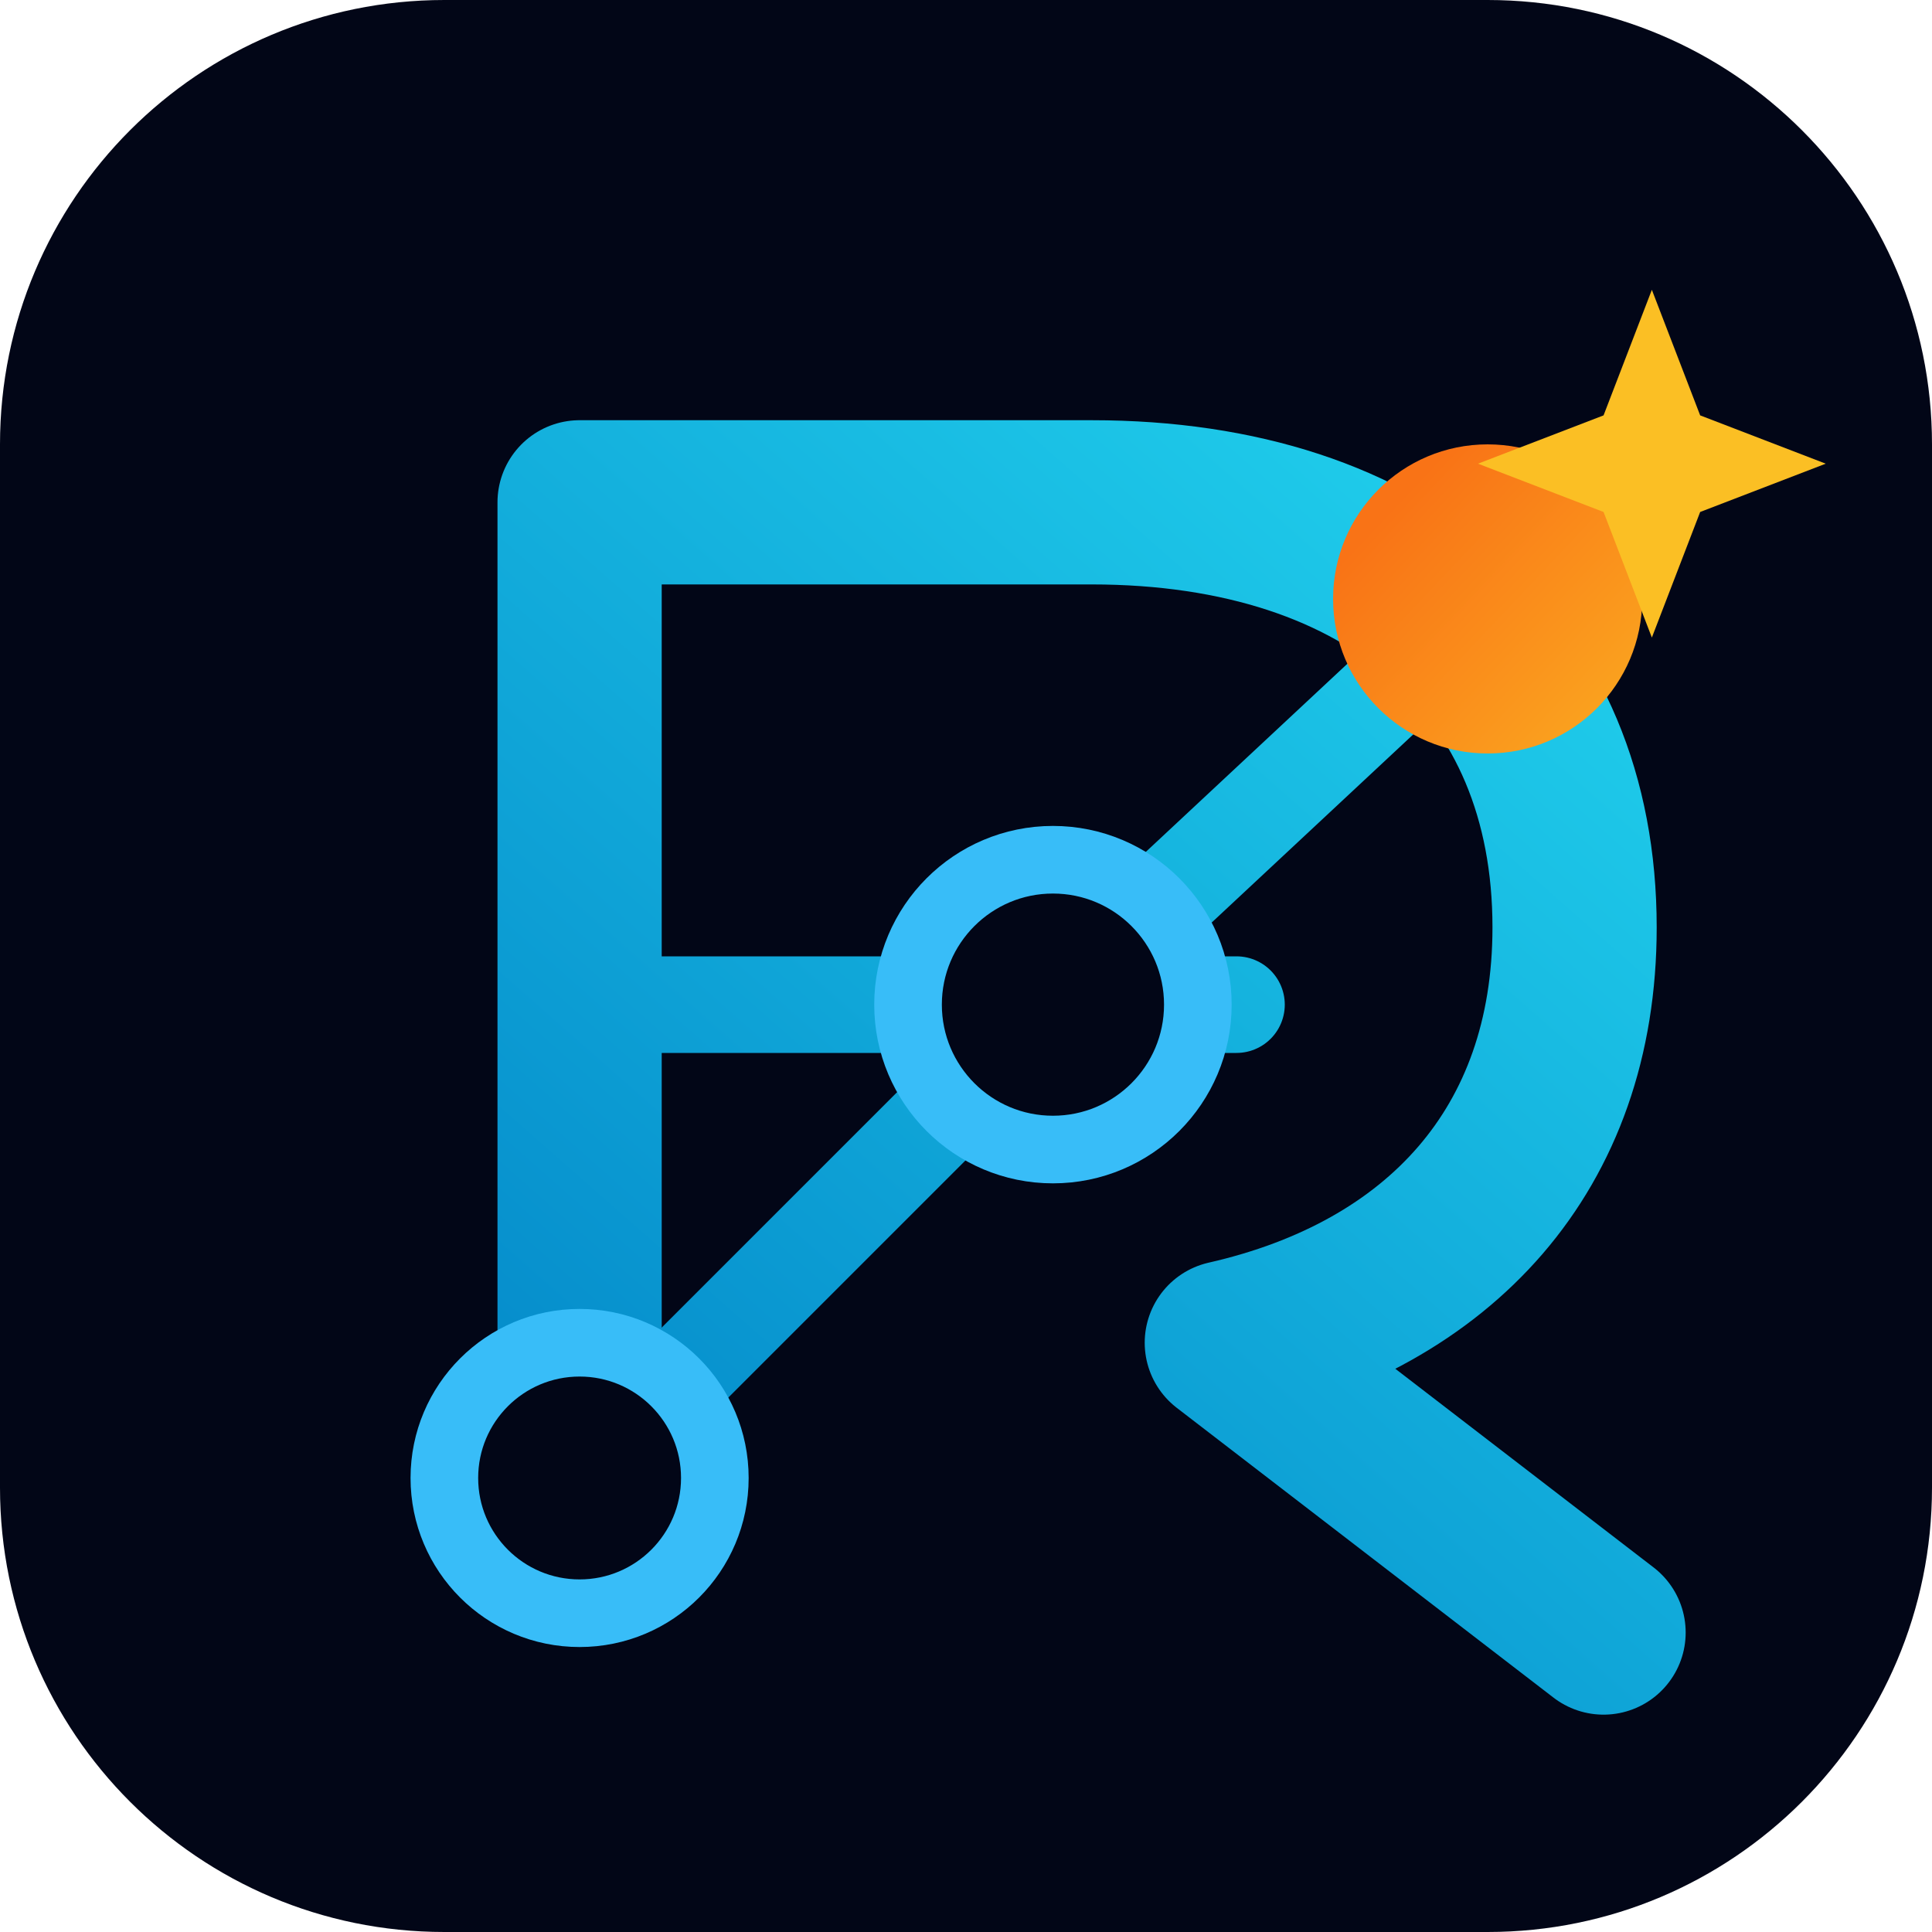
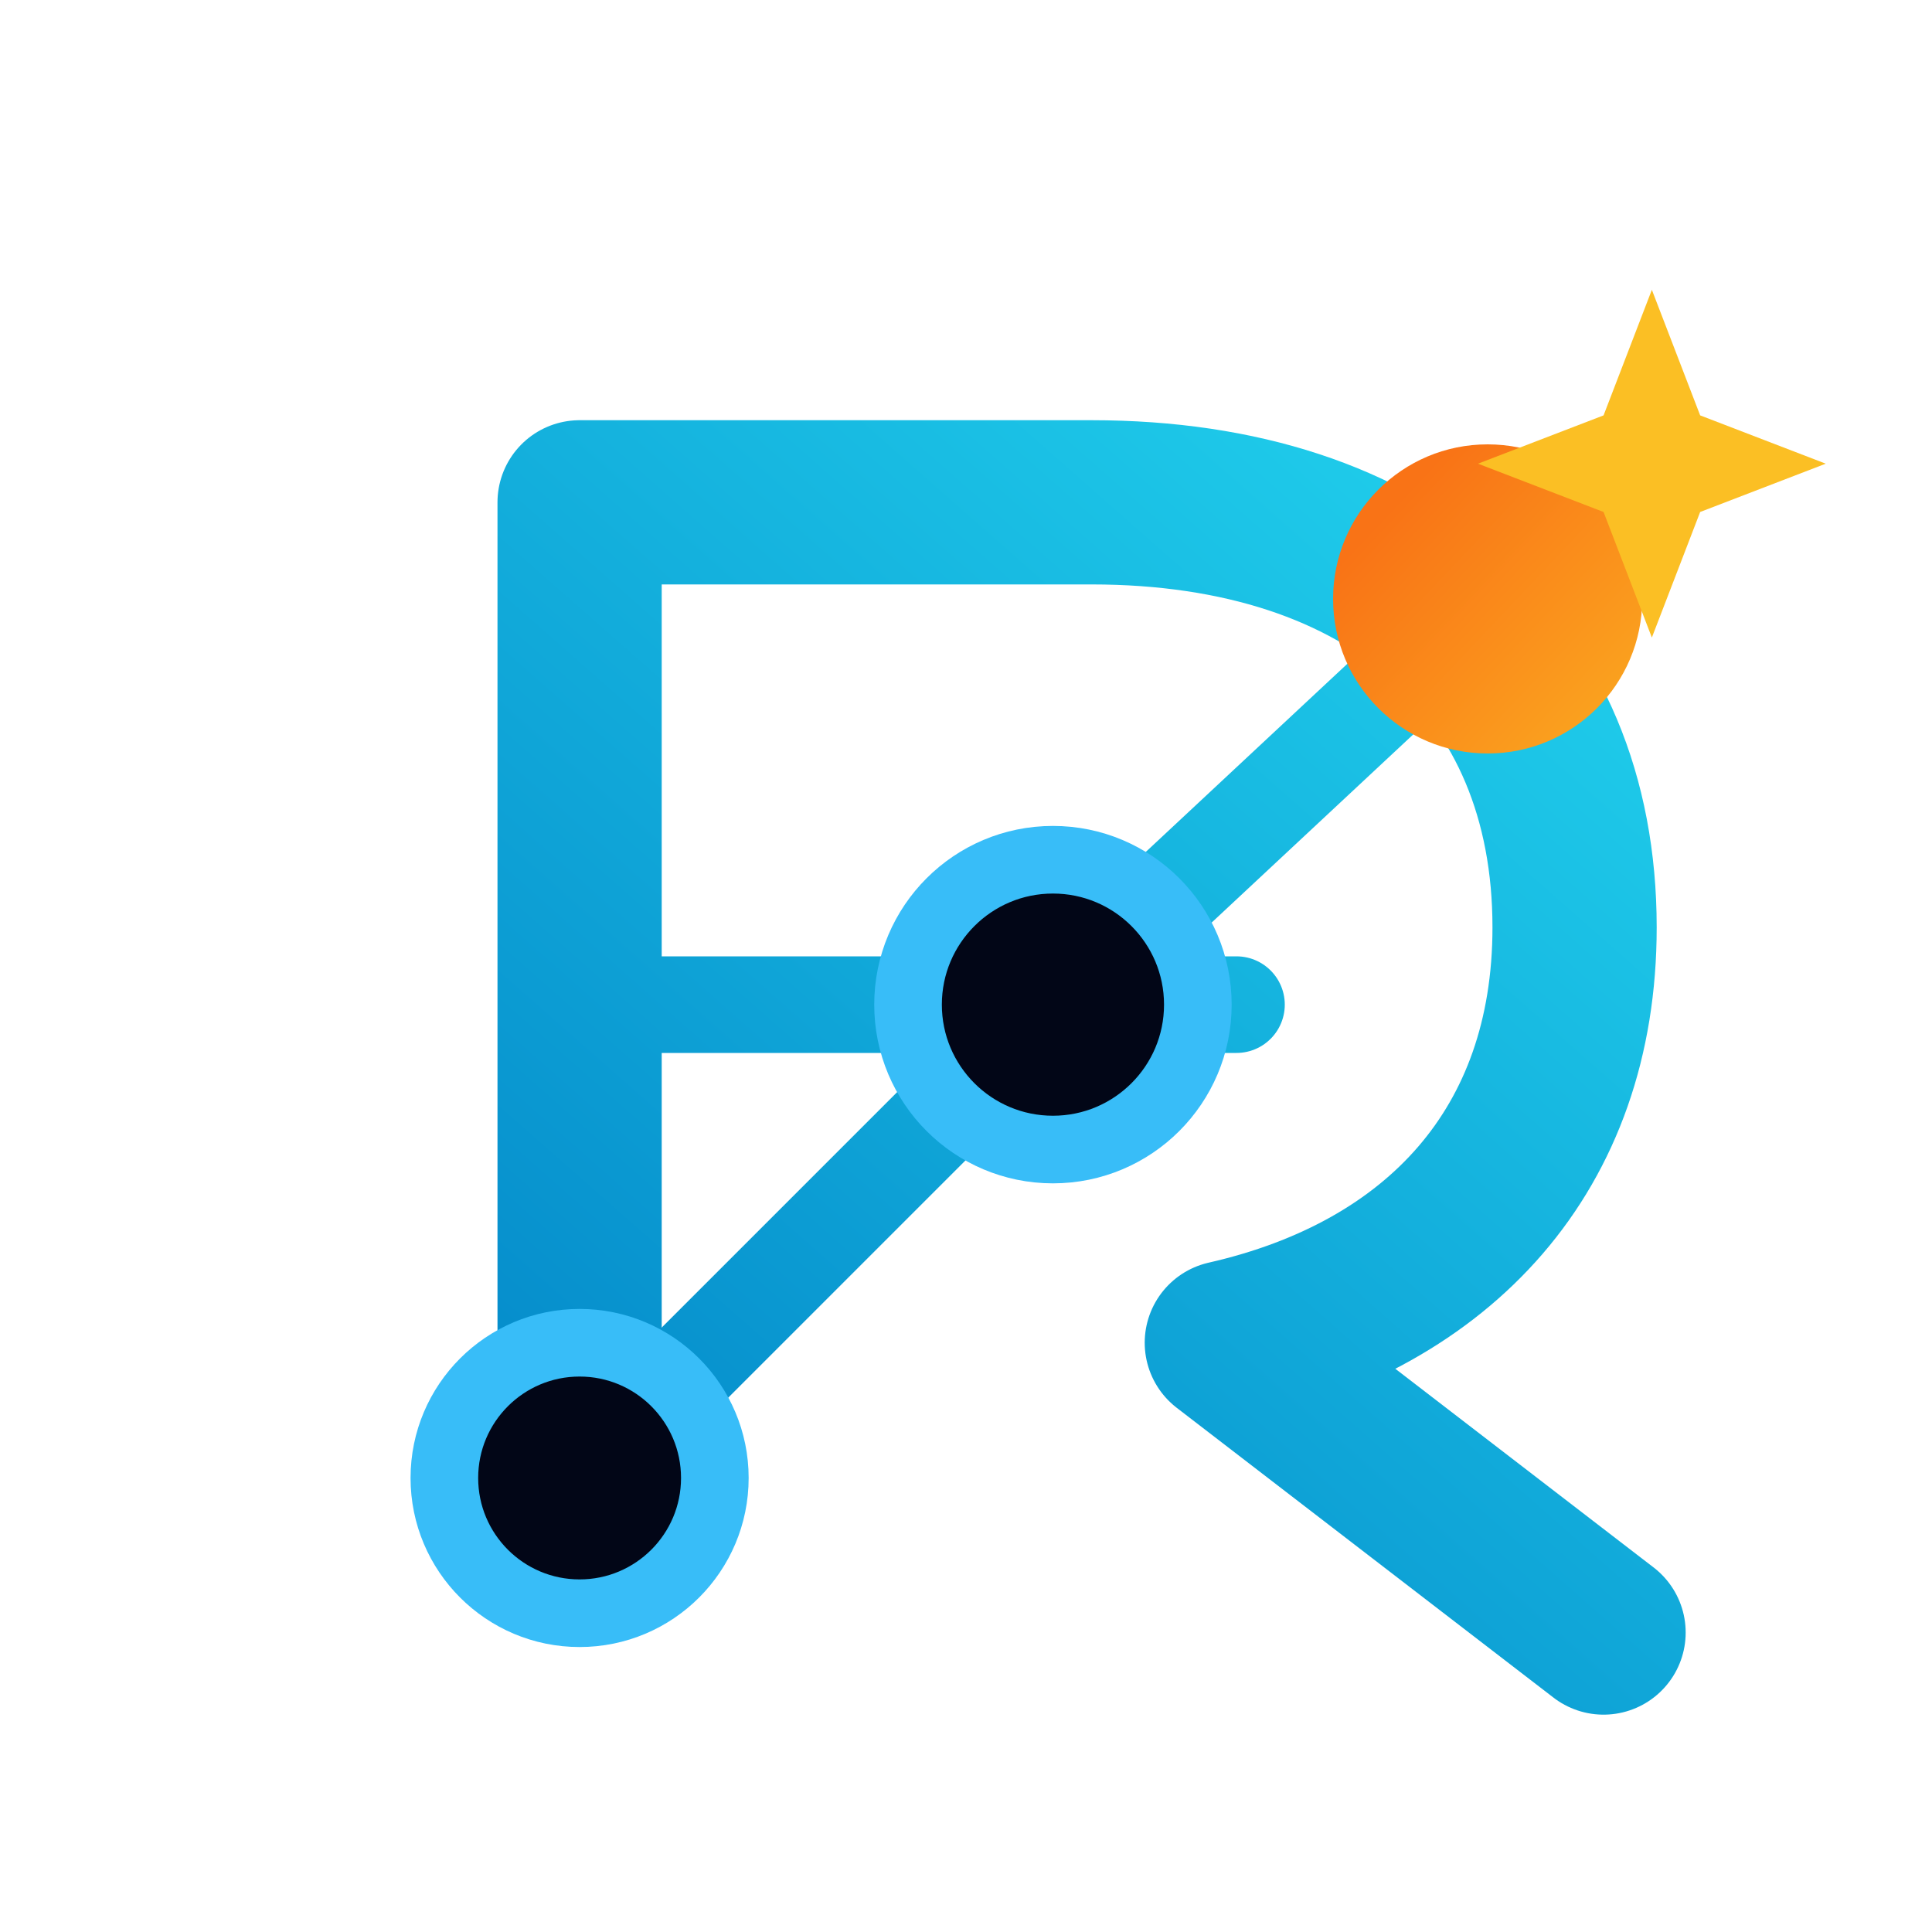
<svg xmlns="http://www.w3.org/2000/svg" viewBox="0 0 200 200" fill="none">
  <defs>
    <linearGradient id="sky" x1="50" y1="165" x2="160" y2="40" gradientUnits="userSpaceOnUse">
      <stop stop-color="#0284C7" />
      <stop offset="1" stop-color="#22D3EE" />
    </linearGradient>
    <linearGradient id="forge" x1="154" y1="42" x2="190" y2="76" gradientUnits="userSpaceOnUse">
      <stop stop-color="#F97316" />
      <stop offset="1" stop-color="#FBBF24" />
    </linearGradient>
  </defs>
-   <rect width="200" height="200" rx="46" fill="#020617" />
  <path d="M60 153V52h53c31 0 50 17 50 44 0 23-14 38-36 43l39 30" stroke="url(#sky)" stroke-width="17" stroke-linecap="round" stroke-linejoin="round" />
  <path d="M60 104h68M60 153l49-49 45-42" stroke="url(#sky)" stroke-width="10" stroke-linecap="round" stroke-linejoin="round" />
  <circle cx="60" cy="153" r="14" fill="#020617" stroke="#38BDF8" stroke-width="7" />
  <circle cx="109" cy="104" r="15" fill="#020617" stroke="#38BDF8" stroke-width="7" />
  <circle cx="154" cy="62" r="16" fill="url(#forge)" />
  <path d="m171 30 5 13 13 5-13 5-5 13-5-13-13-5 13-5 5-13Z" fill="#FBBF24" />
</svg>
